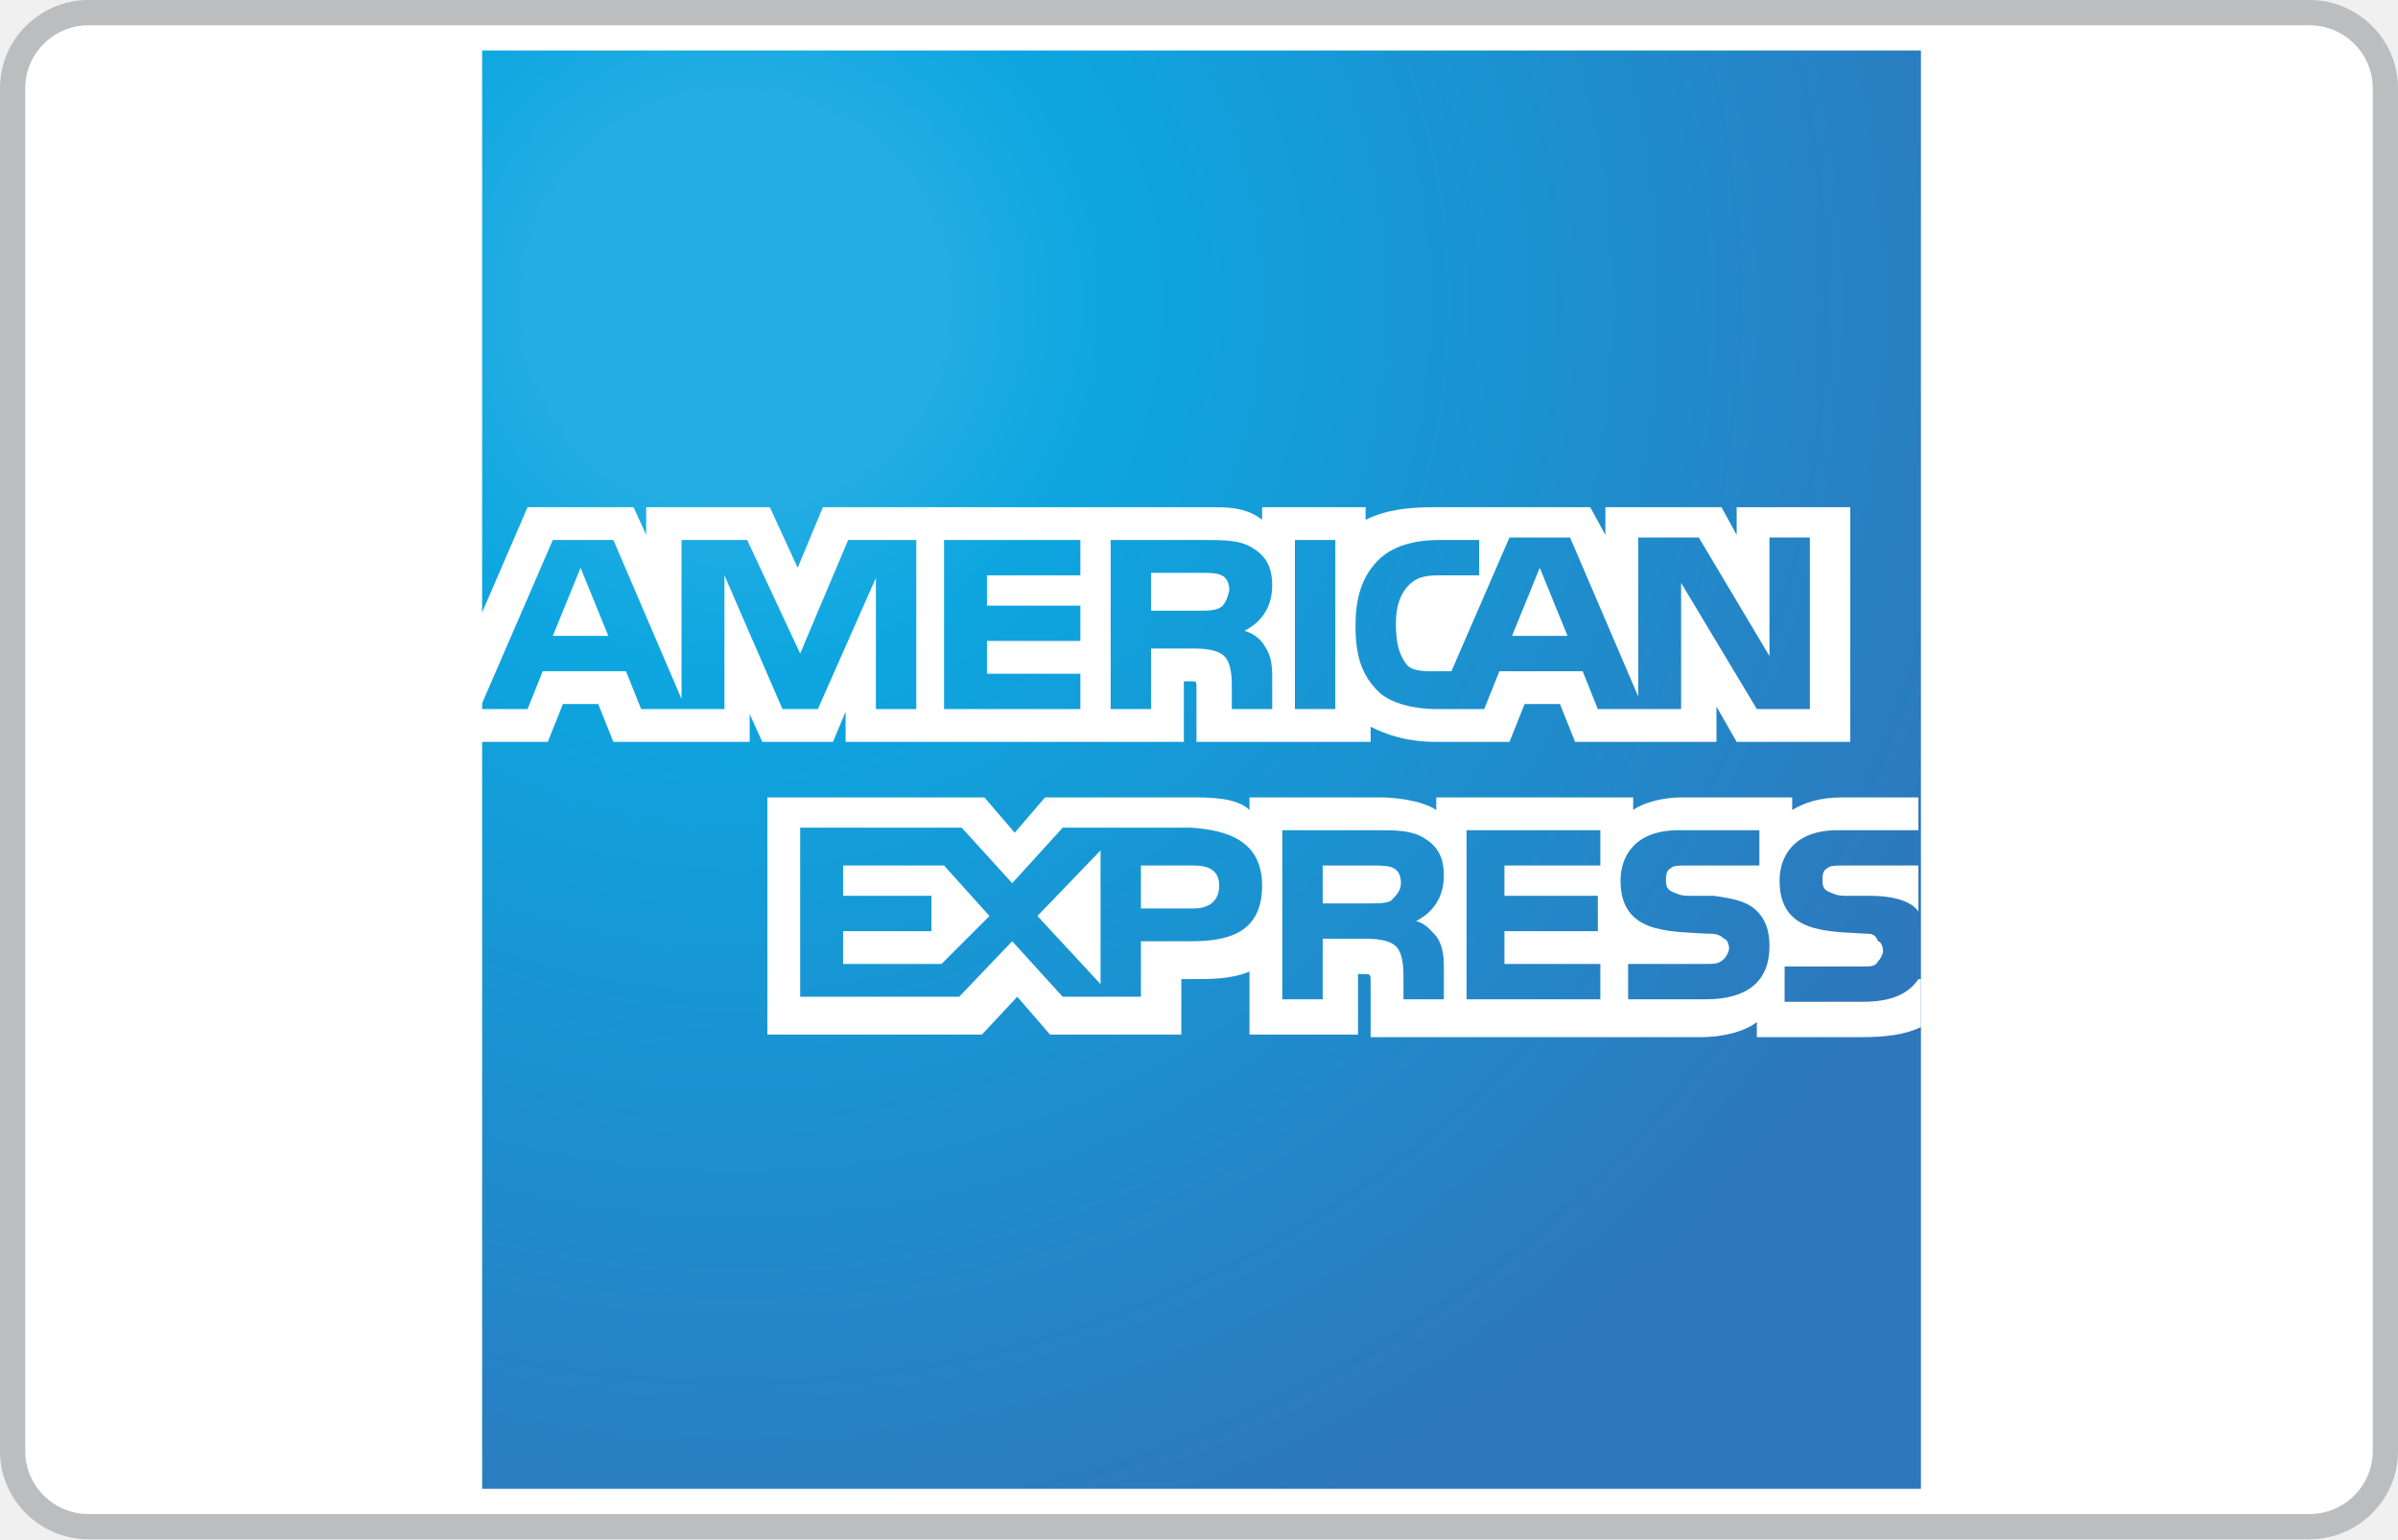
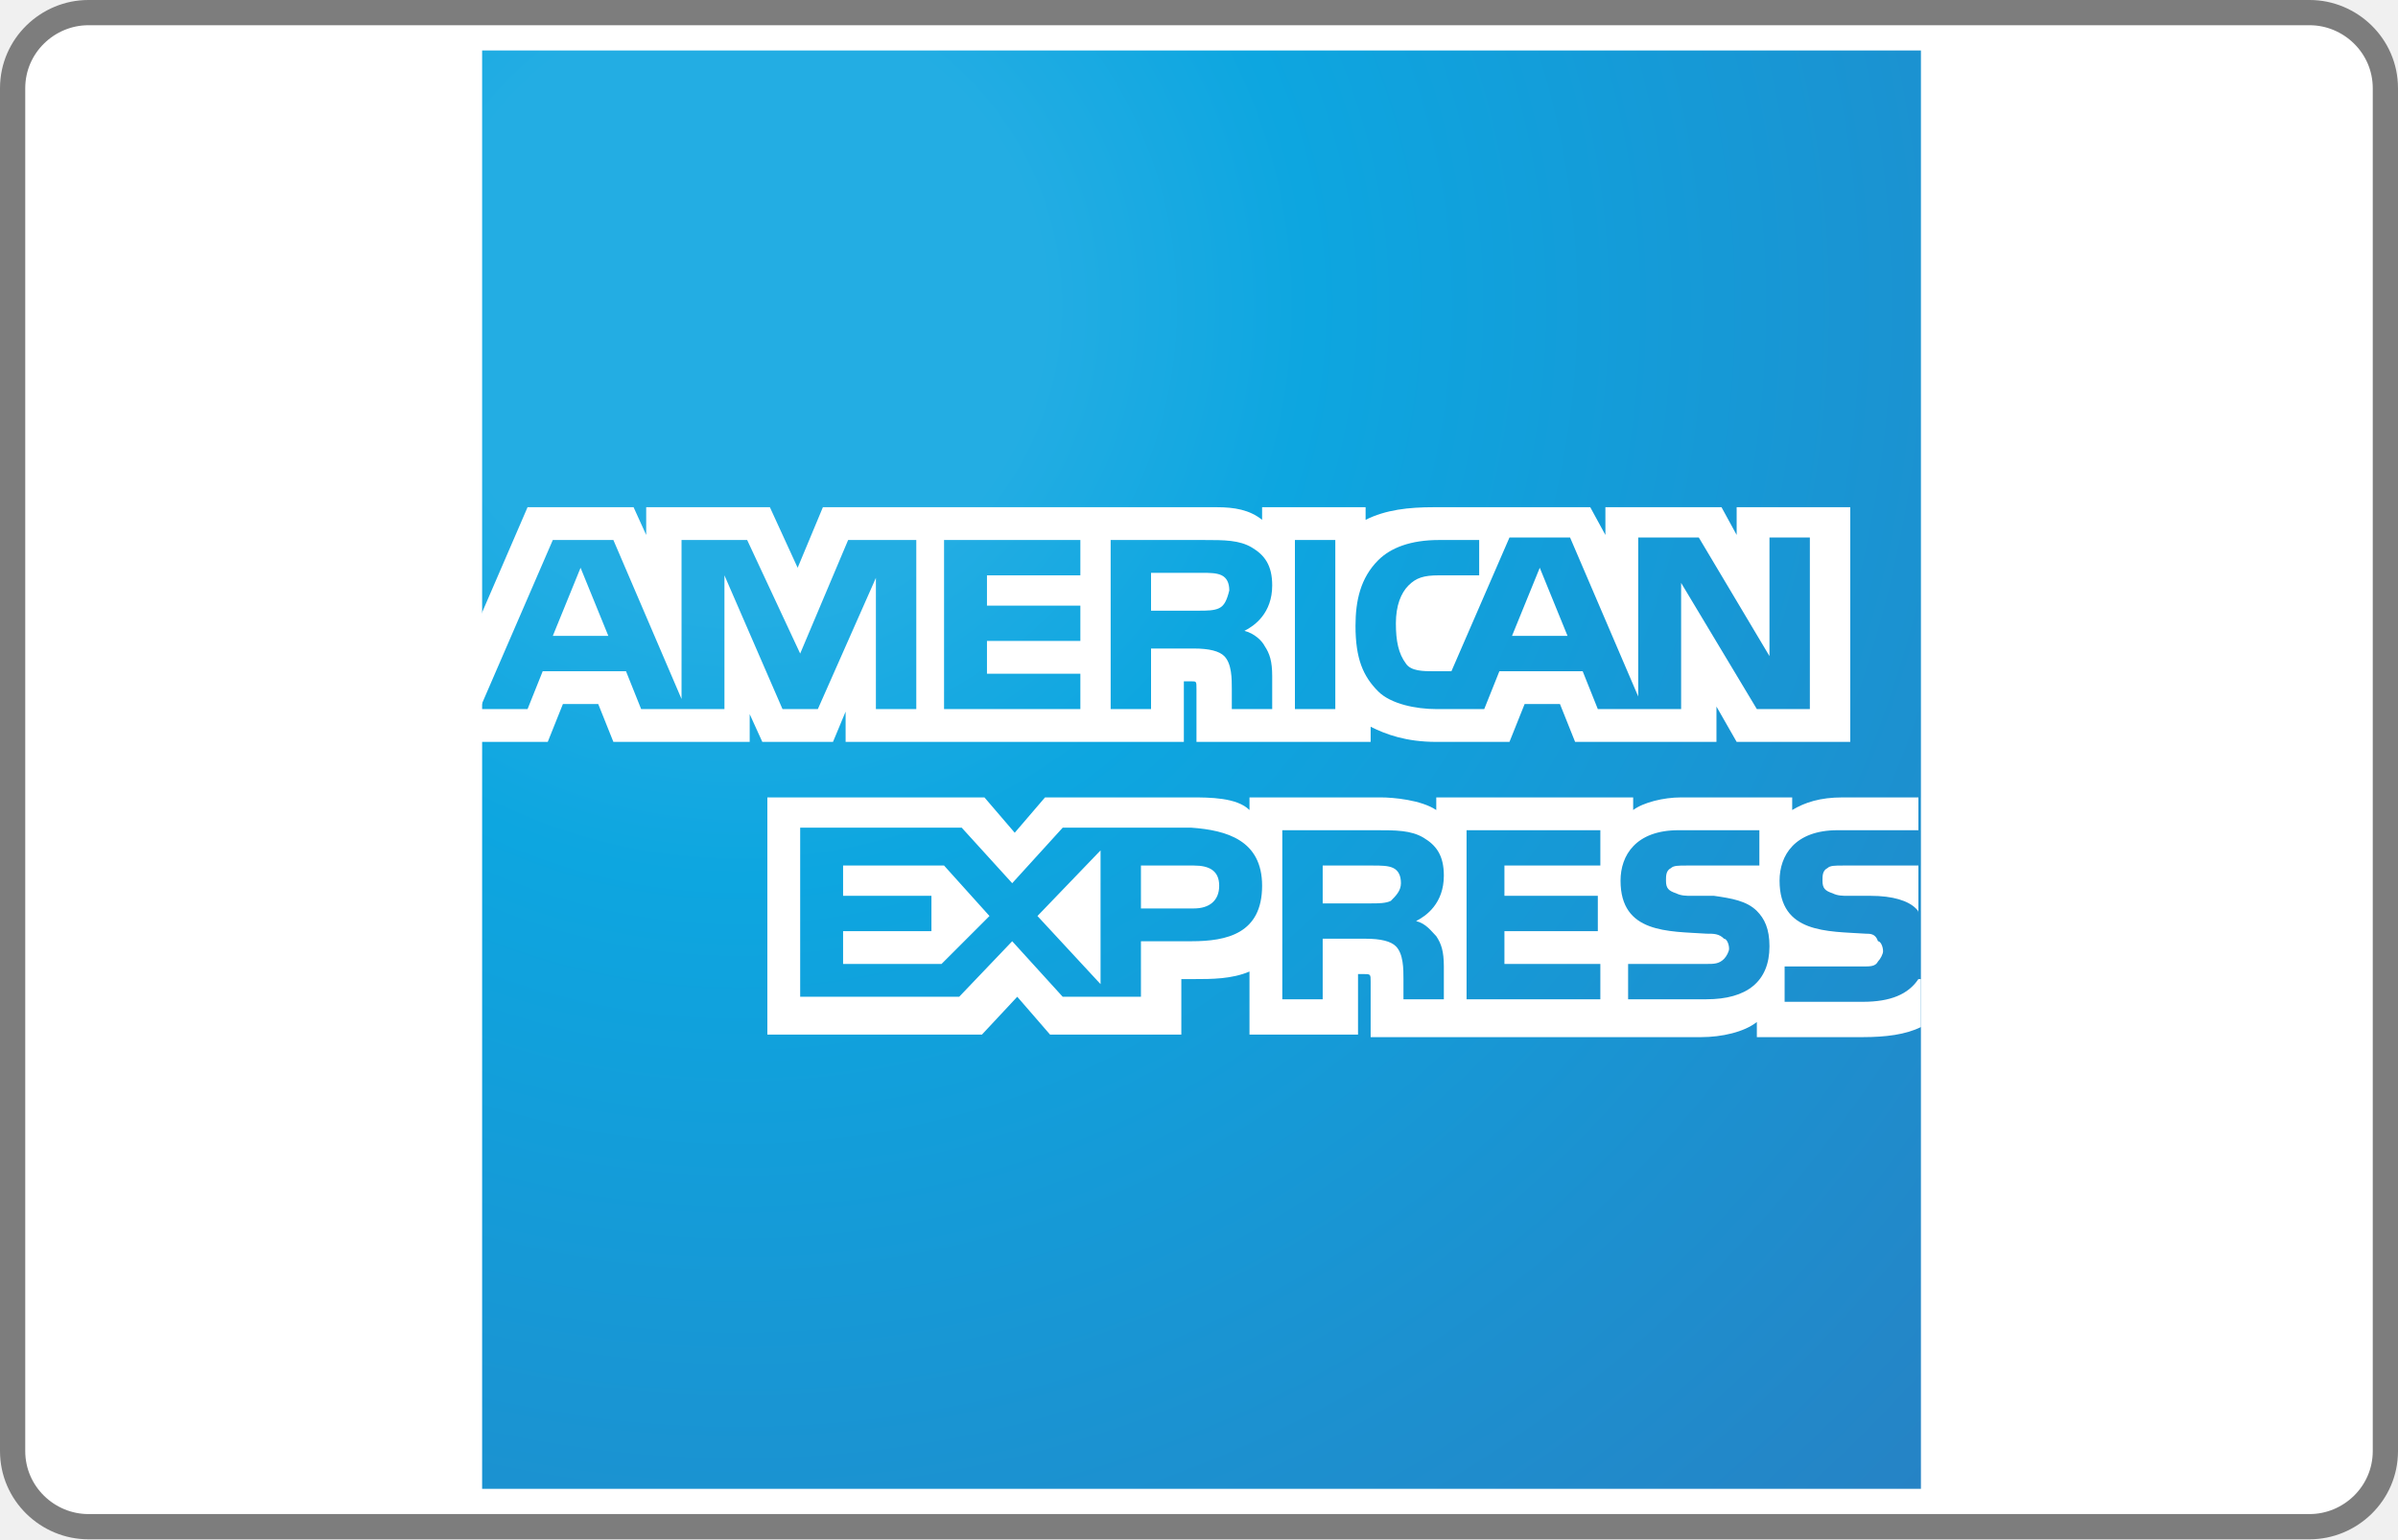
- <svg xmlns="http://www.w3.org/2000/svg" version="1.1" id="Layer_1" x="0px" y="0px" width="95px" height="61px" viewBox="0 0 95 61" enable-background="new 0 0 95 61" xml:space="preserve">
-   <g>
-     <g>
-       <path fill="#FFFFFF" d="M94.5,57.5c0,1.7-1.4,3-3,3h-88c-1.6,0-3-1.3-3-3v-54c0-1.7,1.4-3,3-3h88c1.6,0,3,1.3,3,3V57.5z" />
-       <path fill="none" stroke="#BBBDBF" stroke-miterlimit="10" d="M94.5,57.5c0,1.7-1.4,3-3,3h-88c-1.6,0-3-1.3-3-3v-54    c0-1.7,1.4-3,3-3h88c1.6,0,3,1.3,3,3V57.5z" />
+ <svg xmlns="http://www.w3.org/2000/svg" width="95" height="61">
+   <defs>
+     <radialGradient cx="17.611%" cy="17.523%" fx="17.611%" fy="17.523%" r="143.368%" id="a">
+       <stop stop-color="#23ADE3" offset="14.87%" />
+       <stop stop-color="#0DA6E0" offset="27.91%" />
+       <stop stop-color="#2E77BC" offset="100%" />
+     </radialGradient>
+   </defs>
+   <g transform="translate(-647 -664) translate(647 664)" fill="none">
+     <g id="Shape">
+       <path d="M94.5 57.5c0 1.7-1.4 3-3 3h-88c-1.6 0-3-1.3-3-3v-54c0-1.7 1.4-3 3-3h88c1.6 0 3 1.3 3 3v54z" fill="#fff" />
+       <path d="M91.5 60.5h-88c-1.6 0-3-1.3-3-3v-54c0-1.7 1.4-3 3-3h88c1.6 0 3 1.3 3 3v54c0 1.7-1.4 3-3 3z" stroke="#7D7D7D" />
    </g>
-     <g>
-       <radialGradient id="SVGID_1_" cx="-177.511" cy="-3907.894" r="81.72" gradientTransform="matrix(0.651 0 0 -0.6454 144.6978 -2510.166)" gradientUnits="userSpaceOnUse">
-         <stop offset="0.149" style="stop-color:#23ADE3" />
-         <stop offset="0.279" style="stop-color:#0DA6E0" />
-         <stop offset="1" style="stop-color:#2E77BC" />
-       </radialGradient>
-       <path fill="url(#SVGID_1_)" d="M76.1,2h-57v57h57V40.2" />
-       <g>
-         <path fill="#FFFFFF" d="M24.1,25.2L23,22.5l-1.1,2.7 M48.3,24.1c-0.2,0.1-0.5,0.1-0.8,0.1h-1.9v-1.5h2c0.3,0,0.6,0,0.8,0.1     c0.2,0.1,0.3,0.3,0.3,0.6C48.6,23.8,48.5,24,48.3,24.1z M62.1,25.2L61,22.5l-1.1,2.7H62.1z M36.3,28.1h-1.6l0-5.2l-2.3,5.2h-1.4     l-2.3-5.3v5.3h-3.3l-0.6-1.5h-3.3l-0.6,1.5H19l2.9-6.7h2.4l2.7,6.3v-6.3h2.6l2.1,4.5l1.9-4.5h2.7L36.3,28.1L36.3,28.1z      M42.8,28.1h-5.4v-6.7h5.4v1.4h-3.7V24h3.7v1.4h-3.7v1.3h3.7V28.1z M50.4,23.2c0,1.1-0.7,1.6-1.1,1.8c0.4,0.1,0.7,0.4,0.8,0.6     c0.2,0.3,0.3,0.6,0.3,1.2v1.3h-1.6l0-0.8c0-0.4,0-1-0.3-1.3c-0.2-0.2-0.6-0.3-1.2-0.3h-1.7v2.4h-1.6v-6.7h3.7     c0.8,0,1.4,0,1.9,0.3C50.1,22,50.4,22.4,50.4,23.2z M52.9,28.1h-1.6v-6.7h1.6V28.1z M71.9,28.1h-2.3l-3-5v5h-3.3l-0.6-1.5h-3.3     l-0.6,1.5h-1.9c-0.8,0-1.8-0.2-2.3-0.7c-0.6-0.6-0.9-1.3-0.9-2.6c0-1,0.2-1.9,0.9-2.6c0.5-0.5,1.3-0.8,2.4-0.8h1.6v1.4H57     c-0.6,0-0.9,0.1-1.2,0.4c-0.3,0.3-0.5,0.8-0.5,1.5c0,0.7,0.1,1.2,0.4,1.6c0.2,0.3,0.7,0.3,1.1,0.3h0.7l2.3-5.3h2.4l2.7,6.3v-6.3     h2.4l2.8,4.7v-4.7h1.6V28.1L71.9,28.1z M19,29.4h2.7l0.6-1.5h1.4l0.6,1.5h5.4v-1.1l0.5,1.1H33l0.5-1.2v1.2h13.4l0-2.4h0.3     c0.2,0,0.2,0,0.2,0.3v2.1h6.9v-0.6c0.6,0.3,1.4,0.6,2.6,0.6h2.9l0.6-1.5h1.4l0.6,1.5H68V28l0.8,1.4h4.5v-9.3h-4.5v1.1l-0.6-1.1     h-4.6v1.1l-0.6-1.1h-6.2c-1,0-1.9,0.1-2.7,0.5v-0.5H50v0.5c-0.5-0.4-1.1-0.5-1.8-0.5H32.6l-1,2.4l-1.1-2.4h-4.9v1.1l-0.5-1.1     h-4.2L19,24.5L19,29.4L19,29.4z" />
-         <path fill="#FFFFFF" d="M76,34.3H73c-0.3,0-0.5,0-0.6,0.1c-0.2,0.1-0.2,0.3-0.2,0.5c0,0.3,0.1,0.4,0.4,0.5     c0.2,0.1,0.4,0.1,0.6,0.1l0.9,0c0.9,0,1.5,0.2,1.8,0.5c0.1,0.1,0.1,0.1,0.1,0.2 M76,38.8c-0.4,0.6-1.1,0.9-2.2,0.9h-3.1v-1.4h3.1     c0.3,0,0.5,0,0.6-0.2c0.1-0.1,0.2-0.3,0.2-0.4c0-0.2-0.1-0.4-0.2-0.4C74.3,37,74.1,37,73.9,37c-1.5-0.1-3.4,0-3.4-2.1     c0-1,0.6-2,2.3-2H76v-1.3h-3c-0.9,0-1.5,0.2-2,0.5v-0.5h-4.4c-0.7,0-1.5,0.2-1.9,0.5v-0.5h-7.8v0.5c-0.6-0.4-1.7-0.5-2.2-0.5     h-5.2v0.5c-0.5-0.5-1.6-0.5-2.3-0.5h-5.8L40.2,33l-1.2-1.4h-8.6v9.4h8.5l1.4-1.5l1.3,1.5l5.2,0v-2.2h0.5c0.7,0,1.5,0,2.2-0.3v2.5     h4.3v-2.4h0.2c0.3,0,0.3,0,0.3,0.3v2.2h13.1c0.8,0,1.7-0.2,2.2-0.6v0.6h4.2c0.9,0,1.7-0.1,2.3-0.4V38.8L76,38.8z M69.6,36.1     c0.3,0.3,0.5,0.7,0.5,1.4c0,1.4-0.9,2.1-2.5,2.1h-3.1v-1.4h3.1c0.3,0,0.5,0,0.7-0.2c0.1-0.1,0.2-0.3,0.2-0.4     c0-0.2-0.1-0.4-0.2-0.4C68.1,37,67.9,37,67.6,37c-1.5-0.1-3.4,0-3.4-2.1c0-1,0.6-2,2.3-2h3.2v1.4h-2.9c-0.3,0-0.5,0-0.6,0.1     c-0.2,0.1-0.2,0.3-0.2,0.5c0,0.3,0.1,0.4,0.4,0.5c0.2,0.1,0.4,0.1,0.6,0.1l0.9,0C68.6,35.6,69.2,35.7,69.6,36.1z M55.1,35.7     c-0.2,0.1-0.5,0.1-0.8,0.1h-1.9v-1.5h2c0.3,0,0.6,0,0.8,0.1c0.2,0.1,0.3,0.3,0.3,0.6C55.5,35.3,55.3,35.5,55.1,35.7z M56.1,36.5     c0.4,0.1,0.6,0.4,0.8,0.6c0.2,0.3,0.3,0.6,0.3,1.2v1.3h-1.6v-0.8c0-0.4,0-1-0.3-1.3c-0.2-0.2-0.6-0.3-1.2-0.3h-1.7v2.4h-1.6v-6.7     h3.7c0.8,0,1.4,0,1.9,0.3c0.5,0.3,0.8,0.7,0.8,1.5C57.2,35.8,56.5,36.3,56.1,36.5z M58.1,32.9h5.3v1.4h-3.8v1.2h3.7v1.4h-3.7v1.3     l3.8,0v1.4h-5.3V32.9z M47.3,36h-2.1v-1.7h2.1c0.6,0,1,0.2,1,0.8C48.3,35.7,47.9,36,47.3,36z M43.6,39l-2.5-2.7l2.5-2.6V39z      M37.3,38.2h-3.9v-1.3h3.5v-1.4h-3.5v-1.2h4l1.8,2L37.3,38.2z M50,35.1c0,1.9-1.4,2.2-2.8,2.2h-2v2.2h-3.1l-2-2.2l-2.1,2.2h-6.3     v-6.7h6.4l2,2.2l2-2.2h5.1C48.6,32.9,50,33.3,50,35.1z" />
+     <g transform="translate(19 2)">
+       <polyline fill="url(#a)" points="57.1 0 0.1 0 0.1 57 57.1 57 57.1 38.2" />
+       <g fill="#fff">
+         <path d="M5.1 23.2l-1.1-2.7-1.1 2.7h2.2zm24.2-1.1c-.2.1-.5.1-.8.1h-1.9v-1.5h2c.3 0 .6 0 .8.1.2.1.3.3.3.6-.1.4-.2.6-.4.7zm13.8 1.1l-1.1-2.7-1.1 2.7h2.2zm-25.8 2.9h-1.6v-5.2l-2.3 5.2h-1.4l-2.3-5.3v5.3h-3.3l-.6-1.5h-3.3l-.6 1.5h-1.9l2.9-6.7h2.4l2.7 6.3v-6.3h2.6l2.1 4.5 1.9-4.5h2.7v6.7zm6.5 0h-5.4v-6.7h5.4v1.4h-3.7v1.2h3.7v1.4h-3.7v1.3h3.7v1.4zm7.6-4.9c0 1.1-.7 1.6-1.1 1.8.4.1.7.4.8.6.2.3.3.6.3 1.2v1.3h-1.6v-.8c0-.4 0-1-.3-1.3-.2-.2-.6-.3-1.2-.3h-1.7v2.4h-1.6v-6.7h3.7c.8 0 1.4 0 1.9.3s.8.7.8 1.5zm2.5 4.9h-1.6v-6.7h1.6v6.7zm19 0h-2.3l-3-5v5h-3.3l-.6-1.5h-3.3l-.6 1.5h-1.9c-.8 0-1.8-.2-2.3-.7-.6-.6-.9-1.3-.9-2.6 0-1 .2-1.9.9-2.6.5-.5 1.3-.8 2.4-.8h1.6v1.4h-1.6c-.6 0-.9.1-1.2.4-.3.3-.5.8-.5 1.5s.1 1.2.4 1.6c.2.3.7.3 1.1.3h.7l2.3-5.3h2.4l2.7 6.3v-6.3h2.4l2.8 4.7v-4.7h1.6v6.8h.2zm-52.9 1.3h2.7l.6-1.5h1.4l.6 1.5h5.4v-1.1l.5 1.1h2.8l.5-1.2v1.2h13.4v-2.4h.3c.2 0 .2 0 .2.3v2.1h6.9v-.6c.6.3 1.4.6 2.6.6h2.9l.6-1.5h1.4l.6 1.5h5.6v-1.4l.8 1.4h4.5v-9.3h-4.5v1.1l-.6-1.1h-4.6v1.1l-.6-1.1h-6.2c-1 0-1.9.1-2.7.5v-.5h-4.1v.5c-.5-.4-1.1-.5-1.8-.5h-15.6l-1 2.4-1.1-2.4h-4.9v1.1l-.5-1.1h-4.2l-1.9 4.4v4.9z" />
+         <path d="M57 32.3h-3c-.3 0-.5 0-.6.1-.2.1-.2.3-.2.5 0 .3.1.4.4.5.2.1.4.1.6.1h.9c.9 0 1.5.2 1.8.5.1.1.1.1.1.2v-1.9zm0 4.5c-.4.6-1.1.9-2.2.9h-3.1v-1.4h3.1c.3 0 .5 0 .6-.2.1-.1.2-.3.2-.4 0-.2-.1-.4-.2-.4-.1-.3-.3-.3-.5-.3-1.5-.1-3.4 0-3.4-2.1 0-1 .6-2 2.3-2h3.2v-1.3h-3c-.9 0-1.5.2-2 .5v-.5h-4.4c-.7 0-1.5.2-1.9.5v-.5h-7.8v.5c-.6-.4-1.7-.5-2.2-.5h-5.2v.5c-.5-.5-1.6-.5-2.3-.5h-5.8l-1.2 1.4-1.2-1.4h-8.6v9.4h8.5l1.4-1.5 1.3 1.5h5.2v-2.2h.5c.7 0 1.5 0 2.2-.3v2.5h4.3v-2.4h.2c.3 0 .3 0 .3.3v2.2h13.1c.8 0 1.7-.2 2.2-.6v.6h4.2c.9 0 1.7-.1 2.3-.4v-1.9h-.1zm-6.4-2.7c.3.3.5.7.5 1.4 0 1.4-.9 2.1-2.5 2.1h-3.1v-1.4h3.1c.3 0 .5 0 .7-.2.1-.1.2-.3.2-.4 0-.2-.1-.4-.2-.4-.2-.2-.4-.2-.7-.2-1.5-.1-3.4 0-3.4-2.1 0-1 .6-2 2.3-2h3.2v1.4h-2.9c-.3 0-.5 0-.6.1-.2.1-.2.3-.2.5 0 .3.1.4.4.5.2.1.4.1.6.1h.9c.7.1 1.3.2 1.7.6zm-14.5-.4c-.2.1-.5.1-.8.1h-1.9v-1.5h2c.3 0 .6 0 .8.1.2.1.3.3.3.6s-.2.5-.4.7zm1 .8c.4.1.6.4.8.6.2.3.3.6.3 1.2v1.3h-1.6v-.8c0-.4 0-1-.3-1.3-.2-.2-.6-.3-1.2-.3h-1.7v2.4h-1.6v-6.7h3.7c.8 0 1.4 0 1.9.3s.8.7.8 1.5c0 1.1-.7 1.6-1.1 1.8zm2-3.6h5.3v1.4h-3.8v1.2h3.7v1.4h-3.7v1.3h3.8v1.4h-5.3v-6.7zm-10.8 3.1h-2.1v-1.7h2.1c.6 0 1 .2 1 .8 0 .6-.4.9-1 .9zm-3.7 3l-2.5-2.7 2.5-2.6v5.3zm-6.3-.8h-3.9v-1.3h3.5v-1.4h-3.5v-1.2h4l1.8 2-1.9 1.9zm12.7-3.1c0 1.9-1.4 2.2-2.8 2.2h-2v2.2h-3.1l-2-2.2-2.1 2.2h-6.3v-6.7h6.4l2 2.2 2-2.2h5.1c1.4.1 2.8.5 2.8 2.3z" />
      </g>
    </g>
  </g>
</svg>
